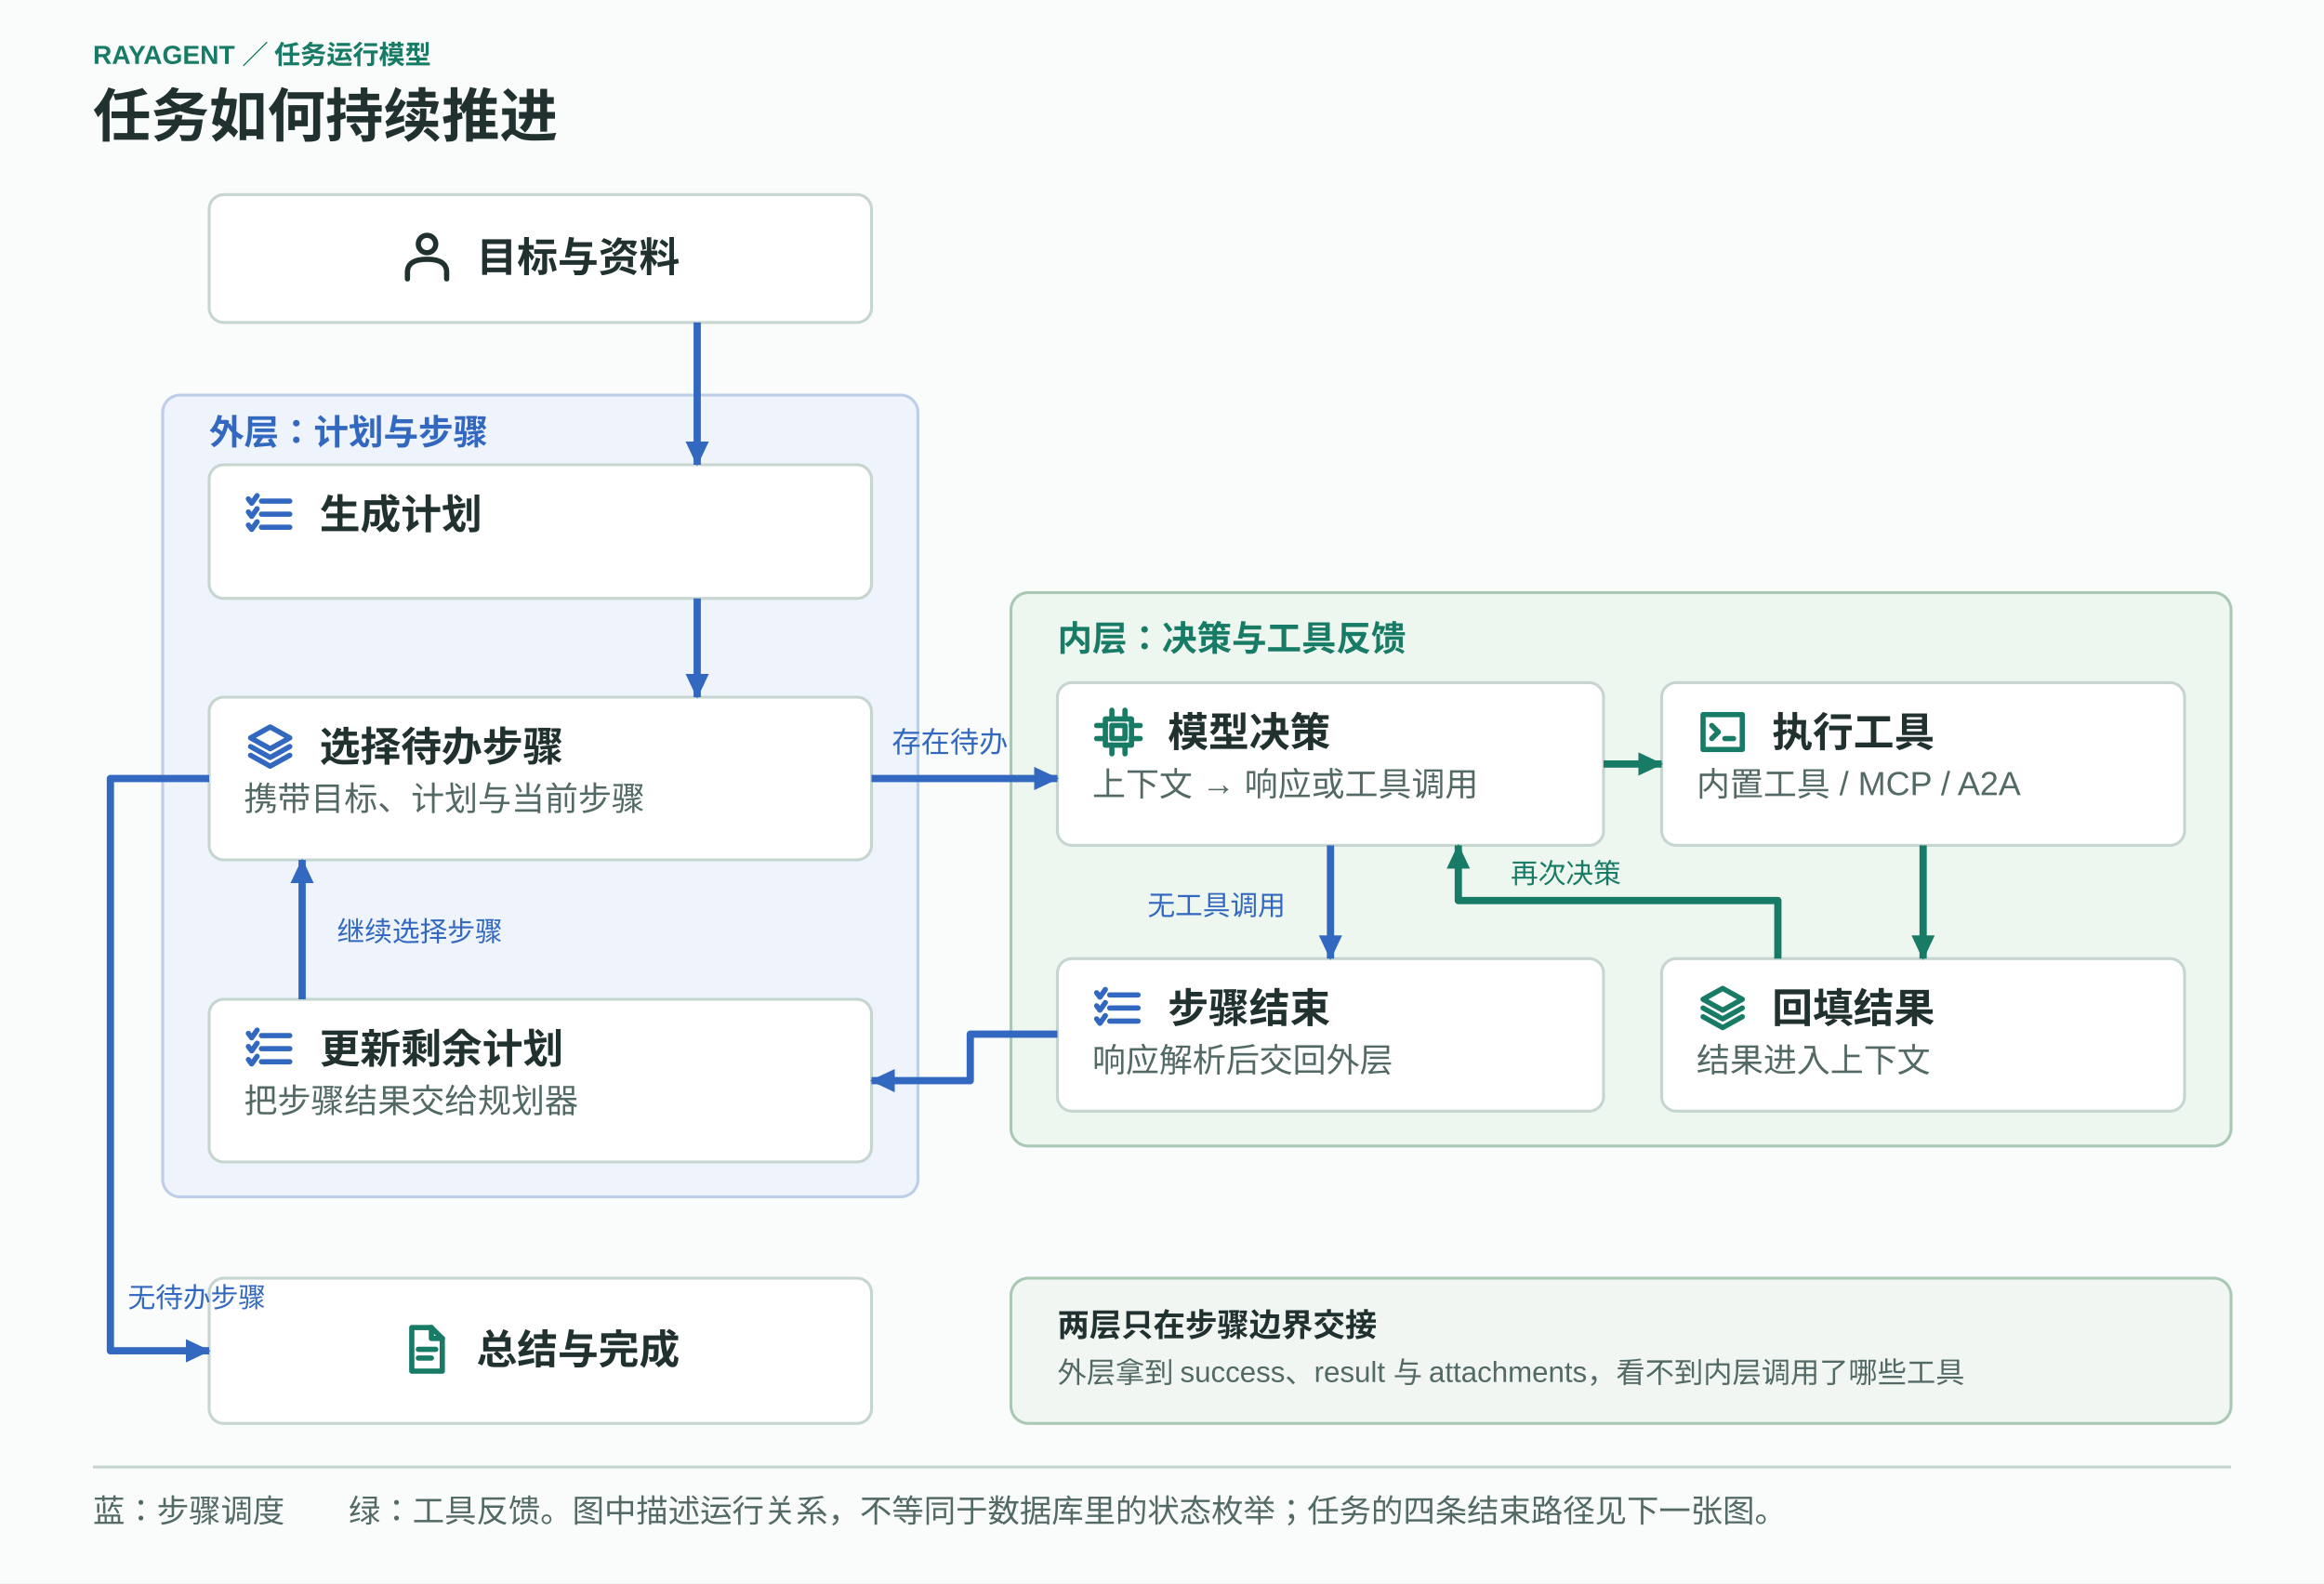
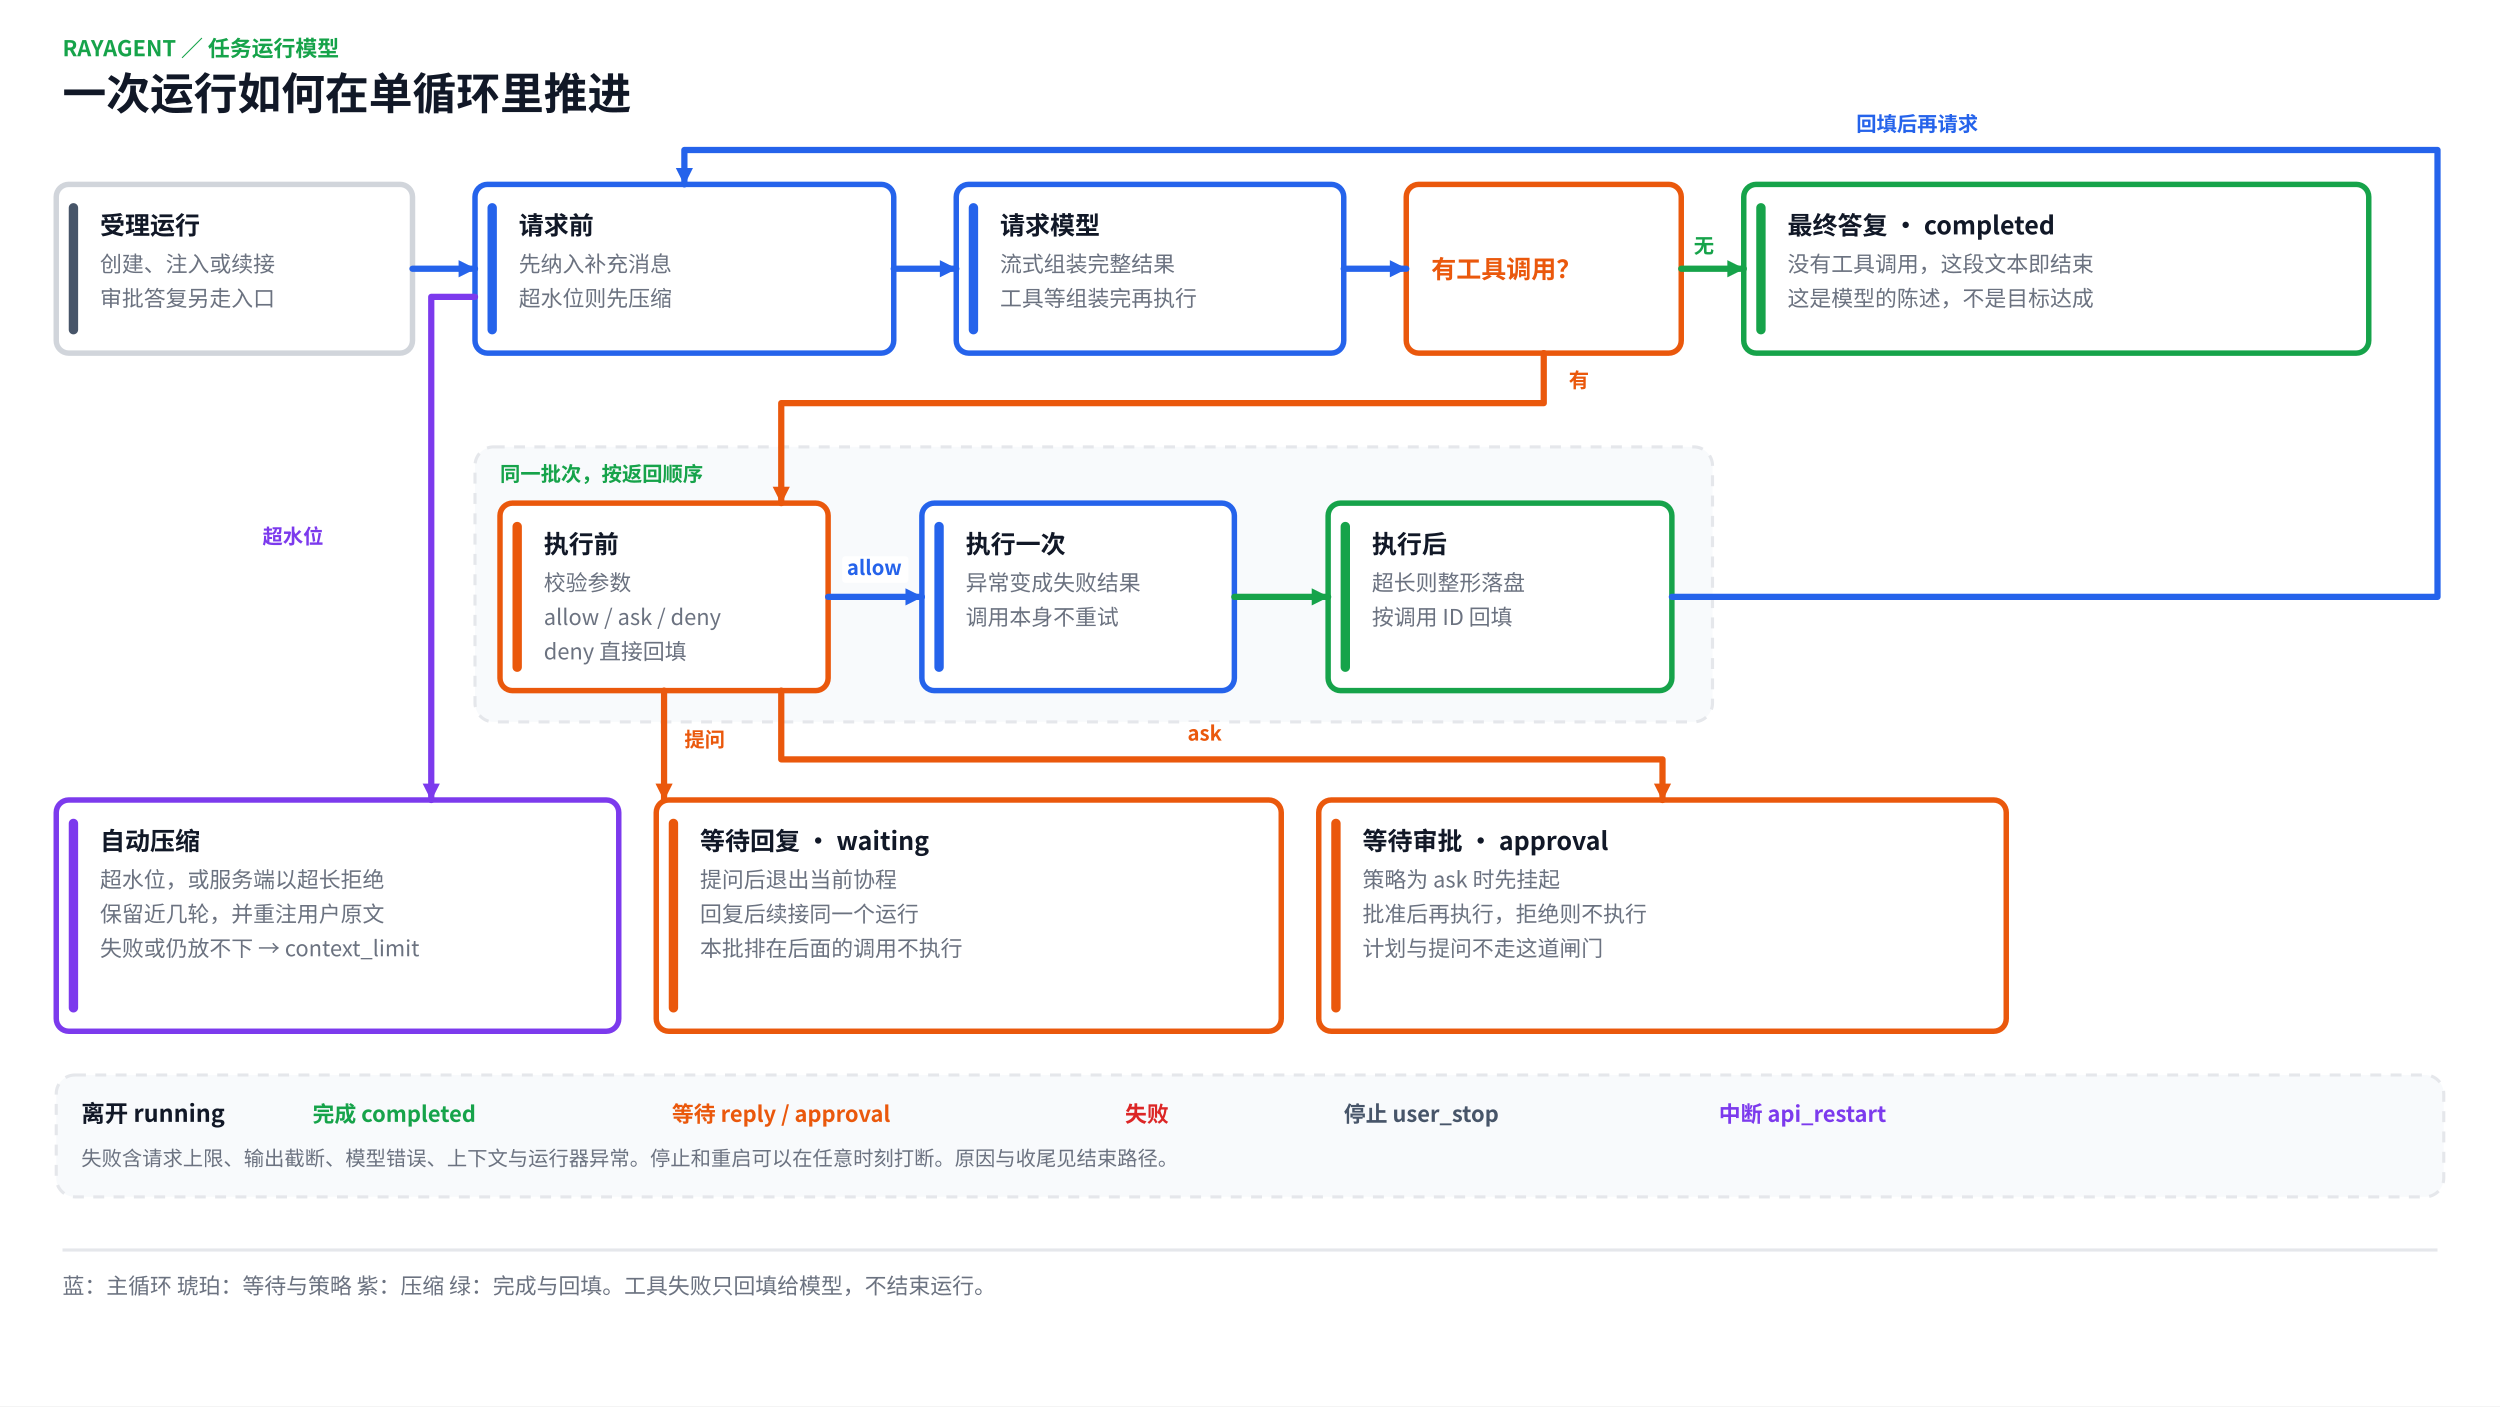
- <svg xmlns="http://www.w3.org/2000/svg" width="1600" height="1090" viewBox="0 0 1600 1090" role="img" aria-labelledby="title desc">
-   <style>text{font-family:"PingFang SC","Microsoft YaHei",Arial,sans-serif;letter-spacing:0}</style>
+ <svg xmlns="http://www.w3.org/2000/svg" width="1600" height="900" viewBox="0 0 1600 900" role="img" aria-labelledby="title desc">
+   <style>text { font-family: 'PingFang SC','Hiragino Sans GB','Noto Sans CJK SC','Noto Sans SC','Source Han Sans SC','Songti SC','Microsoft YaHei','Helvetica Neue',Helvetica,Arial,sans-serif; }</style>
  <defs>
-     <marker id="a-20312f" markerWidth="20" markerHeight="20" refX="18" refY="10" orient="auto-start-reverse" markerUnits="userSpaceOnUse">
-       <path d="M2 2L19 10L2 18Z" fill="#20312f" />
+     <marker id="arr-2563eb" markerUnits="userSpaceOnUse" markerWidth="14" markerHeight="14" refX="12" refY="7" orient="auto">
+       <path d="M1.5 1.5 L12.5 7 L1.5 12.5 Z" fill="#2563eb" />
    </marker>
-     <marker id="b-20312f" markerWidth="14" markerHeight="14" refX="12" refY="7" orient="auto-start-reverse" markerUnits="userSpaceOnUse">
-       <path d="M2 2L13 7L2 12Z" fill="#20312f" />
+     <marker id="arr-16a34a" markerUnits="userSpaceOnUse" markerWidth="14" markerHeight="14" refX="12" refY="7" orient="auto">
+       <path d="M1.5 1.5 L12.5 7 L1.5 12.5 Z" fill="#16a34a" />
    </marker>
-     <marker id="a-3268bf" markerWidth="20" markerHeight="20" refX="18" refY="10" orient="auto-start-reverse" markerUnits="userSpaceOnUse">
-       <path d="M2 2L19 10L2 18Z" fill="#3268bf" />
+     <marker id="arr-ea580c" markerUnits="userSpaceOnUse" markerWidth="14" markerHeight="14" refX="12" refY="7" orient="auto">
+       <path d="M1.5 1.5 L12.5 7 L1.5 12.5 Z" fill="#ea580c" />
    </marker>
-     <marker id="b-3268bf" markerWidth="14" markerHeight="14" refX="12" refY="7" orient="auto-start-reverse" markerUnits="userSpaceOnUse">
-       <path d="M2 2L13 7L2 12Z" fill="#3268bf" />
+     <marker id="arr-dc2626" markerUnits="userSpaceOnUse" markerWidth="14" markerHeight="14" refX="12" refY="7" orient="auto">
+       <path d="M1.5 1.5 L12.5 7 L1.5 12.5 Z" fill="#dc2626" />
    </marker>
-     <marker id="a-177b65" markerWidth="20" markerHeight="20" refX="18" refY="10" orient="auto-start-reverse" markerUnits="userSpaceOnUse">
-       <path d="M2 2L19 10L2 18Z" fill="#177b65" />
+     <marker id="arr-7c3aed" markerUnits="userSpaceOnUse" markerWidth="14" markerHeight="14" refX="12" refY="7" orient="auto">
+       <path d="M1.5 1.5 L12.5 7 L1.5 12.5 Z" fill="#7c3aed" />
    </marker>
-     <marker id="b-177b65" markerWidth="14" markerHeight="14" refX="12" refY="7" orient="auto-start-reverse" markerUnits="userSpaceOnUse">
-       <path d="M2 2L13 7L2 12Z" fill="#177b65" />
+     <marker id="arr-475569" markerUnits="userSpaceOnUse" markerWidth="14" markerHeight="14" refX="12" refY="7" orient="auto">
+       <path d="M1.5 1.5 L12.5 7 L1.5 12.5 Z" fill="#475569" />
    </marker>
-     <marker id="a-97691f" markerWidth="20" markerHeight="20" refX="18" refY="10" orient="auto-start-reverse" markerUnits="userSpaceOnUse">
-       <path d="M2 2L19 10L2 18Z" fill="#97691f" />
-     </marker>
-     <marker id="b-97691f" markerWidth="14" markerHeight="14" refX="12" refY="7" orient="auto-start-reverse" markerUnits="userSpaceOnUse">
-       <path d="M2 2L13 7L2 12Z" fill="#97691f" />
-     </marker>
-     <marker id="a-70579c" markerWidth="20" markerHeight="20" refX="18" refY="10" orient="auto-start-reverse" markerUnits="userSpaceOnUse">
-       <path d="M2 2L19 10L2 18Z" fill="#70579c" />
-     </marker>
-     <marker id="b-70579c" markerWidth="14" markerHeight="14" refX="12" refY="7" orient="auto-start-reverse" markerUnits="userSpaceOnUse">
-       <path d="M2 2L13 7L2 12Z" fill="#70579c" />
-     </marker>
-     <marker id="a-bd5254" markerWidth="20" markerHeight="20" refX="18" refY="10" orient="auto-start-reverse" markerUnits="userSpaceOnUse">
-       <path d="M2 2L19 10L2 18Z" fill="#bd5254" />
-     </marker>
-     <marker id="b-bd5254" markerWidth="14" markerHeight="14" refX="12" refY="7" orient="auto-start-reverse" markerUnits="userSpaceOnUse">
-       <path d="M2 2L13 7L2 12Z" fill="#bd5254" />
-     </marker>
-     <marker id="a-536965" markerWidth="20" markerHeight="20" refX="18" refY="10" orient="auto-start-reverse" markerUnits="userSpaceOnUse">
-       <path d="M2 2L19 10L2 18Z" fill="#536965" />
-     </marker>
-     <marker id="b-536965" markerWidth="14" markerHeight="14" refX="12" refY="7" orient="auto-start-reverse" markerUnits="userSpaceOnUse">
-       <path d="M2 2L13 7L2 12Z" fill="#536965" />
+     <marker id="arr-6b7280" markerUnits="userSpaceOnUse" markerWidth="14" markerHeight="14" refX="12" refY="7" orient="auto">
+       <path d="M1.5 1.5 L12.5 7 L1.5 12.5 Z" fill="#6b7280" />
    </marker>
  </defs>
-   <rect x="0" y="0" width="1600" height="1090" fill="#fafcfb" data-graph-role="background" />
-   <text x="64" y="44" fill="#177b65" font-size="18" font-weight="600" text-anchor="start">RAYAGENT ／ 任务运行模型</text>
-   <text x="64" y="94" fill="#20312f" font-size="40" font-weight="650" text-anchor="start">任务如何持续推进</text>
-   <rect x="144" y="134" width="456" height="88" rx="10" fill="#ffffff" stroke="#c6d5d0" stroke-width="2" data-graph-role="node" />
-   <g transform="translate(276 159) scale(1.5)" fill="none" stroke="#20312f" stroke-width="2.4" stroke-linecap="round" stroke-linejoin="round" data-graph-role="decoration">
-     <path d="M16 6A4 4 0 1 1 8 6A4 4 0 1 1 16 6" />
-     <path d="M3 22V19Q3 13 12 13Q21 13 21 19V22" />
-   </g>
-   <text x="328" y="187" fill="#20312f" font-size="28" font-weight="600" text-anchor="start">目标与资料</text>
-   <rect x="112" y="272" width="520" height="552" rx="12" fill="#eef3fc" stroke="#bfcee8" stroke-width="2" data-graph-role="container" />
-   <text x="144" y="306" fill="#3268bf" font-size="24" font-weight="600" text-anchor="start">外层：计划与步骤</text>
-   <rect x="144" y="320" width="456" height="92" rx="10" fill="#ffffff" stroke="#c6d5d0" stroke-width="2" data-graph-role="node" />
-   <g transform="translate(168 336) scale(1.5)" fill="none" stroke="#3268bf" stroke-width="2.4" stroke-linecap="round" stroke-linejoin="round" data-graph-role="decoration">
-     <path d="M8 6H21M8 12H21M8 18H21" />
-     <path d="M2 5L3.5 7L6 3.5" />
-     <path d="M2 11L3.5 13L6 9.5" />
-     <path d="M2 17L3.5 19L6 15.5" />
-   </g>
-   <text x="220" y="364" fill="#20312f" font-size="28" font-weight="600" text-anchor="start">生成计划</text>
-   <rect x="144" y="480" width="456" height="112" rx="10" fill="#ffffff" stroke="#c6d5d0" stroke-width="2" data-graph-role="node" />
-   <g transform="translate(168 496) scale(1.5)" fill="none" stroke="#3268bf" stroke-width="2.4" stroke-linecap="round" stroke-linejoin="round" data-graph-role="decoration">
-     <path d="M3 8L12 3L21 8L12 13Z" />
-     <path d="M3 12L12 17L21 12" />
-     <path d="M3 16L12 21L21 16" />
-   </g>
-   <text x="220" y="524" fill="#20312f" font-size="28" font-weight="600" text-anchor="start">选择待办步骤</text>
-   <text x="168" y="558" fill="#536965" font-size="23" font-weight="400" text-anchor="start">携带目标、计划与当前步骤</text>
-   <rect x="144" y="688" width="456" height="112" rx="10" fill="#ffffff" stroke="#c6d5d0" stroke-width="2" data-graph-role="node" />
-   <g transform="translate(168 704) scale(1.5)" fill="none" stroke="#3268bf" stroke-width="2.4" stroke-linecap="round" stroke-linejoin="round" data-graph-role="decoration">
-     <path d="M8 6H21M8 12H21M8 18H21" />
-     <path d="M2 5L3.5 7L6 3.5" />
-     <path d="M2 11L3.5 13L6 9.5" />
-     <path d="M2 17L3.5 19L6 15.5" />
-   </g>
-   <text x="220" y="732" fill="#20312f" font-size="28" font-weight="600" text-anchor="start">更新剩余计划</text>
-   <text x="168" y="766" fill="#536965" font-size="23" font-weight="400" text-anchor="start">把步骤结果交给规划器</text>
-   <rect x="696" y="408" width="840" height="381" rx="12" fill="#edf6ef" stroke="#a9c9b4" stroke-width="2" data-graph-role="container" />
-   <text x="728" y="448" fill="#177b65" font-size="24" font-weight="600" text-anchor="start">内层：决策与工具反馈</text>
-   <rect x="728" y="470" width="376" height="112" rx="10" fill="#ffffff" stroke="#c6d5d0" stroke-width="2" data-graph-role="node" />
-   <g transform="translate(752 486) scale(1.5)" fill="none" stroke="#177b65" stroke-width="2.4" stroke-linecap="round" stroke-linejoin="round" data-graph-role="decoration">
-     <path d="M6 6H18V18H6Z" />
-     <path d="M9 9H15V15H9Z" />
-     <path d="M9 2V6M15 2V6M9 18V22M15 18V22M2 9H6M2 15H6M18 9H22M18 15H22" />
-   </g>
-   <text x="804" y="514" fill="#20312f" font-size="28" font-weight="600" text-anchor="start">模型决策</text>
-   <text x="752" y="548" fill="#536965" font-size="23" font-weight="400" text-anchor="start">上下文 → 响应或工具调用</text>
-   <rect x="1144" y="470" width="360" height="112" rx="10" fill="#ffffff" stroke="#c6d5d0" stroke-width="2" data-graph-role="node" />
-   <g transform="translate(1168 486) scale(1.5)" fill="none" stroke="#177b65" stroke-width="2.4" stroke-linecap="round" stroke-linejoin="round" data-graph-role="decoration">
-     <path d="M3 4H21V20H3Z" />
-     <path d="M7 9L10 12L7 15" />
-     <path d="M13 15H17" />
-   </g>
-   <text x="1220" y="514" fill="#20312f" font-size="28" font-weight="600" text-anchor="start">执行工具</text>
-   <text x="1168" y="548" fill="#536965" font-size="23" font-weight="400" text-anchor="start">内置工具 / MCP / A2A</text>
-   <rect x="728" y="660" width="376" height="105" rx="10" fill="#ffffff" stroke="#c6d5d0" stroke-width="2" data-graph-role="node" />
-   <g transform="translate(752 676) scale(1.5)" fill="none" stroke="#3268bf" stroke-width="2.4" stroke-linecap="round" stroke-linejoin="round" data-graph-role="decoration">
-     <path d="M8 6H21M8 12H21M8 18H21" />
-     <path d="M2 5L3.5 7L6 3.5" />
-     <path d="M2 11L3.5 13L6 9.5" />
-     <path d="M2 17L3.5 19L6 15.5" />
-   </g>
-   <text x="804" y="704" fill="#20312f" font-size="28" font-weight="600" text-anchor="start">步骤结束</text>
-   <text x="752" y="738" fill="#536965" font-size="23" font-weight="400" text-anchor="start">响应解析后交回外层</text>
-   <rect x="1144" y="660" width="360" height="105" rx="10" fill="#ffffff" stroke="#c6d5d0" stroke-width="2" data-graph-role="node" />
-   <g transform="translate(1168 676) scale(1.5)" fill="none" stroke="#177b65" stroke-width="2.4" stroke-linecap="round" stroke-linejoin="round" data-graph-role="decoration">
-     <path d="M3 8L12 3L21 8L12 13Z" />
-     <path d="M3 12L12 17L21 12" />
-     <path d="M3 16L12 21L21 16" />
-   </g>
-   <text x="1220" y="704" fill="#20312f" font-size="28" font-weight="600" text-anchor="start">回填结果</text>
-   <text x="1168" y="738" fill="#536965" font-size="23" font-weight="400" text-anchor="start">结果进入上下文</text>
-   <rect x="144" y="880" width="456" height="100" rx="10" fill="#ffffff" stroke="#c6d5d0" stroke-width="2" data-graph-role="node" />
-   <g transform="translate(276 911) scale(1.5)" fill="none" stroke="#177b65" stroke-width="2.4" stroke-linecap="round" stroke-linejoin="round" data-graph-role="decoration">
-     <path d="M14 2H5V22H19V7Z" />
-     <path d="M14 2V7H19" />
-     <path d="M8 12H16" />
-     <path d="M8 16H14" />
-   </g>
-   <text x="328" y="939" fill="#20312f" font-size="28" font-weight="600" text-anchor="start">总结与完成</text>
-   <rect x="696" y="880" width="840" height="100" rx="12" fill="#f1f6f3" stroke="#a9c9b4" stroke-width="2" data-graph-role="container" />
-   <text x="728" y="920" fill="#20312f" font-size="22" font-weight="600" text-anchor="start">两层只在步骤边界交接</text>
-   <text x="728" y="952" fill="#536965" font-size="20" font-weight="400" text-anchor="start">外层拿到 success、result 与 attachments，看不到内层调用了哪些工具</text>
-   <path d="M480 222 L480 320" fill="none" stroke="#3268bf" stroke-width="5" stroke-linejoin="round" marker-end="url(#a-3268bf)" data-graph-role="edge" />
-   <path d="M480 412 L480 480" fill="none" stroke="#3268bf" stroke-width="5" stroke-linejoin="round" marker-end="url(#a-3268bf)" data-graph-role="edge" />
-   <path d="M600 536 L728 536" fill="none" stroke="#3268bf" stroke-width="5" stroke-linejoin="round" marker-end="url(#a-3268bf)" data-graph-role="edge" />
-   <text x="614" y="518" fill="#3268bf" font-size="20" font-weight="400" text-anchor="start">存在待办</text>
-   <path d="M1104 526 L1144 526" fill="none" stroke="#177b65" stroke-width="5" stroke-linejoin="round" marker-end="url(#a-177b65)" data-graph-role="edge" />
-   <path d="M1324 582 L1324 660" fill="none" stroke="#177b65" stroke-width="5" stroke-linejoin="round" marker-end="url(#a-177b65)" data-graph-role="edge" />
-   <path d="M1224 660 L1224 620 L1004 620 L1004 582" fill="none" stroke="#177b65" stroke-width="5" stroke-linejoin="round" marker-end="url(#a-177b65)" data-graph-role="edge" />
-   <text x="1040" y="608" fill="#177b65" font-size="19" font-weight="400" text-anchor="start">再次决策</text>
-   <path d="M916 582 L916 660" fill="none" stroke="#3268bf" stroke-width="5" stroke-linejoin="round" marker-end="url(#a-3268bf)" data-graph-role="edge" />
-   <text x="790" y="630" fill="#3268bf" font-size="19" font-weight="400" text-anchor="start">无工具调用</text>
-   <path d="M728 712 L668 712 L668 744 L600 744" fill="none" stroke="#3268bf" stroke-width="5" stroke-linejoin="round" marker-end="url(#a-3268bf)" data-graph-role="edge" />
-   <path d="M208 688 L208 592" fill="none" stroke="#3268bf" stroke-width="5" stroke-linejoin="round" marker-end="url(#a-3268bf)" data-graph-role="edge" />
-   <text x="232" y="648" fill="#3268bf" font-size="19" font-weight="400" text-anchor="start">继续选择步骤</text>
-   <path d="M144 536 L76 536 L76 930 L144 930" fill="none" stroke="#3268bf" stroke-width="5" stroke-linejoin="round" marker-end="url(#a-3268bf)" data-graph-role="edge" />
-   <text x="88" y="900" fill="#3268bf" font-size="19" font-weight="400" text-anchor="start">无待办步骤</text>
-   <path d="M64 1010 L1536 1010" fill="none" stroke="#c6d5d0" stroke-width="2" data-graph-role="decoration" />
-   <text x="64" y="1048" fill="#536965" font-size="22" font-weight="400" text-anchor="start">蓝：步骤调度　　绿：工具反馈。图中描述运行关系，不等同于数据库里的状态枚举；任务的四条结束路径见下一张图。</text>
+   <rect width="1600" height="900" fill="#ffffff" data-graph-role="background" />
+   <text x="40" y="36" fill="#16a34a" font-size="14" font-weight="600">RAYAGENT ／ 任务运行模型</text>
+   <text x="40" y="70" fill="#111827" font-size="28" font-weight="700">一次运行如何在单循环里推进</text>
+   <rect x="36" y="118" width="228" height="108" rx="8" fill="#ffffff" stroke="#d1d5db" stroke-width="3.5" data-graph-role="node" data-node-id="accept" />
+   <rect x="44" y="130" width="6" height="84" rx="3" fill="#475569" data-graph-role="decoration" />
+   <text x="64" y="150" fill="#111827" font-size="16" font-weight="600">受理运行</text>
+   <text x="64" y="174" fill="#6b7280" font-size="14">创建、注入或续接</text>
+   <text x="64" y="196" fill="#6b7280" font-size="14">审批答复另走入口</text>
+   <rect x="304" y="118" width="268" height="108" rx="8" fill="#ffffff" stroke="#2563eb" stroke-width="3.5" data-graph-role="node" data-node-id="check" />
+   <rect x="312" y="130" width="6" height="84" rx="3" fill="#2563eb" data-graph-role="decoration" />
+   <text x="332" y="150" fill="#111827" font-size="16" font-weight="600">请求前</text>
+   <text x="332" y="174" fill="#6b7280" font-size="14">先纳入补充消息</text>
+   <text x="332" y="196" fill="#6b7280" font-size="14">超水位则先压缩</text>
+   <rect x="612" y="118" width="248" height="108" rx="8" fill="#ffffff" stroke="#2563eb" stroke-width="3.5" data-graph-role="node" data-node-id="model" />
+   <rect x="620" y="130" width="6" height="84" rx="3" fill="#2563eb" data-graph-role="decoration" />
+   <text x="640" y="150" fill="#111827" font-size="16" font-weight="600">请求模型</text>
+   <text x="640" y="174" fill="#6b7280" font-size="14">流式组装完整结果</text>
+   <text x="640" y="196" fill="#6b7280" font-size="14">工具等组装完再执行</text>
+   <rect x="900" y="118" width="176" height="108" rx="8" fill="#ffffff" stroke="#ea580c" stroke-width="3.5" data-graph-role="node" data-node-id="decide" />
+   <text x="916" y="178.0" fill="#ea580c" font-size="16" font-weight="600">有工具调用？</text>
+   <rect x="1116" y="118" width="400" height="108" rx="8" fill="#ffffff" stroke="#16a34a" stroke-width="3.5" data-graph-role="node" data-node-id="done" />
+   <rect x="1124" y="130" width="6" height="84" rx="3" fill="#16a34a" data-graph-role="decoration" />
+   <text x="1144" y="150" fill="#111827" font-size="16" font-weight="600">最终答复 · completed</text>
+   <text x="1144" y="174" fill="#6b7280" font-size="14">没有工具调用，这段文本即结束</text>
+   <text x="1144" y="196" fill="#6b7280" font-size="14">这是模型的陈述，不是目标达成</text>
+   <rect x="304" y="286" width="792" height="176" rx="12" fill="#f8fafc" stroke="#e5e7eb" stroke-width="2" stroke-dasharray="7 6" data-graph-role="container" />
+   <text x="320" y="308" fill="#16a34a" font-size="13" font-weight="600">同一批次，按返回顺序</text>
+   <rect x="320" y="322" width="210" height="120" rx="8" fill="#ffffff" stroke="#ea580c" stroke-width="3.5" data-graph-role="node" data-node-id="before" />
+   <rect x="328" y="334" width="6" height="96" rx="3" fill="#ea580c" data-graph-role="decoration" />
+   <text x="348" y="354" fill="#111827" font-size="16" font-weight="600">执行前</text>
+   <text x="348" y="378" fill="#6b7280" font-size="14">校验参数</text>
+   <text x="348" y="400" fill="#6b7280" font-size="14">allow / ask / deny</text>
+   <text x="348" y="422" fill="#6b7280" font-size="14">deny 直接回填</text>
+   <rect x="590" y="322" width="200" height="120" rx="8" fill="#ffffff" stroke="#2563eb" stroke-width="3.5" data-graph-role="node" data-node-id="once" />
+   <rect x="598" y="334" width="6" height="96" rx="3" fill="#2563eb" data-graph-role="decoration" />
+   <text x="618" y="354" fill="#111827" font-size="16" font-weight="600">执行一次</text>
+   <text x="618" y="378" fill="#6b7280" font-size="14">异常变成失败结果</text>
+   <text x="618" y="400" fill="#6b7280" font-size="14">调用本身不重试</text>
+   <rect x="850" y="322" width="220" height="120" rx="8" fill="#ffffff" stroke="#16a34a" stroke-width="3.5" data-graph-role="node" data-node-id="after" />
+   <rect x="858" y="334" width="6" height="96" rx="3" fill="#16a34a" data-graph-role="decoration" />
+   <text x="878" y="354" fill="#111827" font-size="16" font-weight="600">执行后</text>
+   <text x="878" y="378" fill="#6b7280" font-size="14">超长则整形落盘</text>
+   <text x="878" y="400" fill="#6b7280" font-size="14">按调用 ID 回填</text>
+   <rect x="36" y="512" width="360" height="148" rx="8" fill="#ffffff" stroke="#7c3aed" stroke-width="3.5" data-graph-role="node" data-node-id="compact" />
+   <rect x="44" y="524" width="6" height="124" rx="3" fill="#7c3aed" data-graph-role="decoration" />
+   <text x="64" y="544" fill="#111827" font-size="16" font-weight="600">自动压缩</text>
+   <text x="64" y="568" fill="#6b7280" font-size="14">超水位，或服务端以超长拒绝</text>
+   <text x="64" y="590" fill="#6b7280" font-size="14">保留近几轮，并重注用户原文</text>
+   <text x="64" y="612" fill="#6b7280" font-size="14">失败或仍放不下 → context_limit</text>
+   <rect x="420" y="512" width="400" height="148" rx="8" fill="#ffffff" stroke="#ea580c" stroke-width="3.5" data-graph-role="node" data-node-id="reply" />
+   <rect x="428" y="524" width="6" height="124" rx="3" fill="#ea580c" data-graph-role="decoration" />
+   <text x="448" y="544" fill="#111827" font-size="16" font-weight="600">等待回复 · waiting</text>
+   <text x="448" y="568" fill="#6b7280" font-size="14">提问后退出当前协程</text>
+   <text x="448" y="590" fill="#6b7280" font-size="14">回复后续接同一个运行</text>
+   <text x="448" y="612" fill="#6b7280" font-size="14">本批排在后面的调用不执行</text>
+   <rect x="844" y="512" width="440" height="148" rx="8" fill="#ffffff" stroke="#ea580c" stroke-width="3.5" data-graph-role="node" data-node-id="approval" />
+   <rect x="852" y="524" width="6" height="124" rx="3" fill="#ea580c" data-graph-role="decoration" />
+   <text x="872" y="544" fill="#111827" font-size="16" font-weight="600">等待审批 · approval</text>
+   <text x="872" y="568" fill="#6b7280" font-size="14">策略为 ask 时先挂起</text>
+   <text x="872" y="590" fill="#6b7280" font-size="14">批准后再执行，拒绝则不执行</text>
+   <text x="872" y="612" fill="#6b7280" font-size="14">计划与提问不走这道闸门</text>
+   <path d="M 264.0 172.0 L 304.0 172.0" fill="none" stroke="#2563eb" stroke-width="4" stroke-linejoin="round" stroke-linecap="round" marker-end="url(#arr-2563eb)" data-graph-role="edge" />
+   <path d="M 572.0 172.0 L 612.0 172.0" fill="none" stroke="#2563eb" stroke-width="4" stroke-linejoin="round" stroke-linecap="round" marker-end="url(#arr-2563eb)" data-graph-role="edge" />
+   <path d="M 860.0 172.0 L 900.0 172.0" fill="none" stroke="#2563eb" stroke-width="4" stroke-linejoin="round" stroke-linecap="round" marker-end="url(#arr-2563eb)" data-graph-role="edge" />
+   <path d="M 1076.0 172.0 L 1116.0 172.0" fill="none" stroke="#16a34a" stroke-width="4" stroke-linejoin="round" stroke-linecap="round" marker-end="url(#arr-16a34a)" data-graph-role="edge" />
+   <rect x="1081" y="150" width="19.0" height="17" rx="2" fill="#ffffff" data-graph-role="decoration" />
+   <text x="1084" y="162" fill="#16a34a" font-size="13" font-weight="600" data-graph-role="label">无</text>
+   <path d="M 988.0 226.0 L 988.0 258.0 L 500.0 258.0 L 500.0 322.0" fill="none" stroke="#ea580c" stroke-width="4" stroke-linejoin="round" stroke-linecap="round" marker-end="url(#arr-ea580c)" data-graph-role="edge" />
+   <rect x="1001" y="236" width="19.0" height="17" rx="2" fill="#ffffff" data-graph-role="decoration" />
+   <text x="1004" y="248" fill="#ea580c" font-size="13" font-weight="600" data-graph-role="label">有</text>
+   <path d="M 530.0 382.0 L 590.0 382.0" fill="none" stroke="#2563eb" stroke-width="4" stroke-linejoin="round" stroke-linecap="round" marker-end="url(#arr-2563eb)" data-graph-role="edge" />
+   <rect x="539" y="356" width="42.4" height="17" rx="2" fill="#ffffff" data-graph-role="decoration" />
+   <text x="542" y="368" fill="#2563eb" font-size="13" font-weight="600" data-graph-role="label">allow</text>
+   <path d="M 790.0 382.0 L 850.0 382.0" fill="none" stroke="#16a34a" stroke-width="4" stroke-linejoin="round" stroke-linecap="round" marker-end="url(#arr-16a34a)" data-graph-role="edge" />
+   <path d="M 1070.0 382.0 L 1560.0 382.0 L 1560.0 96.0 L 438.0 96.0 L 438.0 118.0" fill="none" stroke="#2563eb" stroke-width="4" stroke-linejoin="round" stroke-linecap="round" marker-end="url(#arr-2563eb)" data-graph-role="edge" />
+   <rect x="1185" y="72" width="84.0" height="17" rx="2" fill="#ffffff" data-graph-role="decoration" />
+   <text x="1188" y="84" fill="#2563eb" font-size="13" font-weight="600" data-graph-role="label">回填后再请求</text>
+   <path d="M 304.0 190.0 L 276.0 190.0 L 276.0 512.0" fill="none" stroke="#7c3aed" stroke-width="4" stroke-linejoin="round" stroke-linecap="round" marker-end="url(#arr-7c3aed)" data-graph-role="edge" />
+   <rect x="165" y="336" width="45.0" height="17" rx="2" fill="#ffffff" data-graph-role="decoration" />
+   <text x="168" y="348" fill="#7c3aed" font-size="13" font-weight="600" data-graph-role="label">超水位</text>
+   <path d="M 425.0 442.0 L 425.0 512.0" fill="none" stroke="#ea580c" stroke-width="4" stroke-linejoin="round" stroke-linecap="round" marker-end="url(#arr-ea580c)" data-graph-role="edge" />
+   <rect x="435" y="466" width="32.0" height="17" rx="2" fill="#ffffff" data-graph-role="decoration" />
+   <text x="438" y="478" fill="#ea580c" font-size="13" font-weight="600" data-graph-role="label">提问</text>
+   <path d="M 500.0 442.0 L 500.0 486.0 L 1064.0 486.0 L 1064.0 512.0" fill="none" stroke="#ea580c" stroke-width="4" stroke-linejoin="round" stroke-linecap="round" marker-end="url(#arr-ea580c)" data-graph-role="edge" />
+   <rect x="757" y="462" width="27.84" height="17" rx="2" fill="#ffffff" data-graph-role="decoration" />
+   <text x="760" y="474" fill="#ea580c" font-size="13" font-weight="600" data-graph-role="label">ask</text>
+   <rect x="36" y="688" width="1528" height="78" rx="12" fill="#f8fafc" stroke="#e5e7eb" stroke-width="2" stroke-dasharray="7 6" data-graph-role="container" />
+   <text x="52" y="718" fill="#111827" font-size="15" font-weight="700">离开 running</text>
+   <text x="200" y="718" fill="#16a34a" font-size="14" font-weight="600">完成 completed</text>
+   <text x="430" y="718" fill="#ea580c" font-size="14" font-weight="600">等待 reply / approval</text>
+   <text x="720" y="718" fill="#dc2626" font-size="14" font-weight="600">失败</text>
+   <text x="860" y="718" fill="#475569" font-size="14" font-weight="600">停止 user_stop</text>
+   <text x="1100" y="718" fill="#7c3aed" font-size="14" font-weight="600">中断 api_restart</text>
+   <text x="52" y="746" fill="#6b7280" font-size="13">失败含请求上限、输出截断、模型错误、上下文与运行器异常。停止和重启可以在任意时刻打断。原因与收尾见结束路径。</text>
+   <path d="M40 800 H1560" fill="none" stroke="#e5e7eb" stroke-width="2" data-graph-role="decoration" />
+   <text x="40" y="828" fill="#6b7280" font-size="14">蓝：主循环    琥珀：等待与策略    紫：压缩    绿：完成与回填。工具失败只回填给模型，不结束运行。</text>
</svg>
